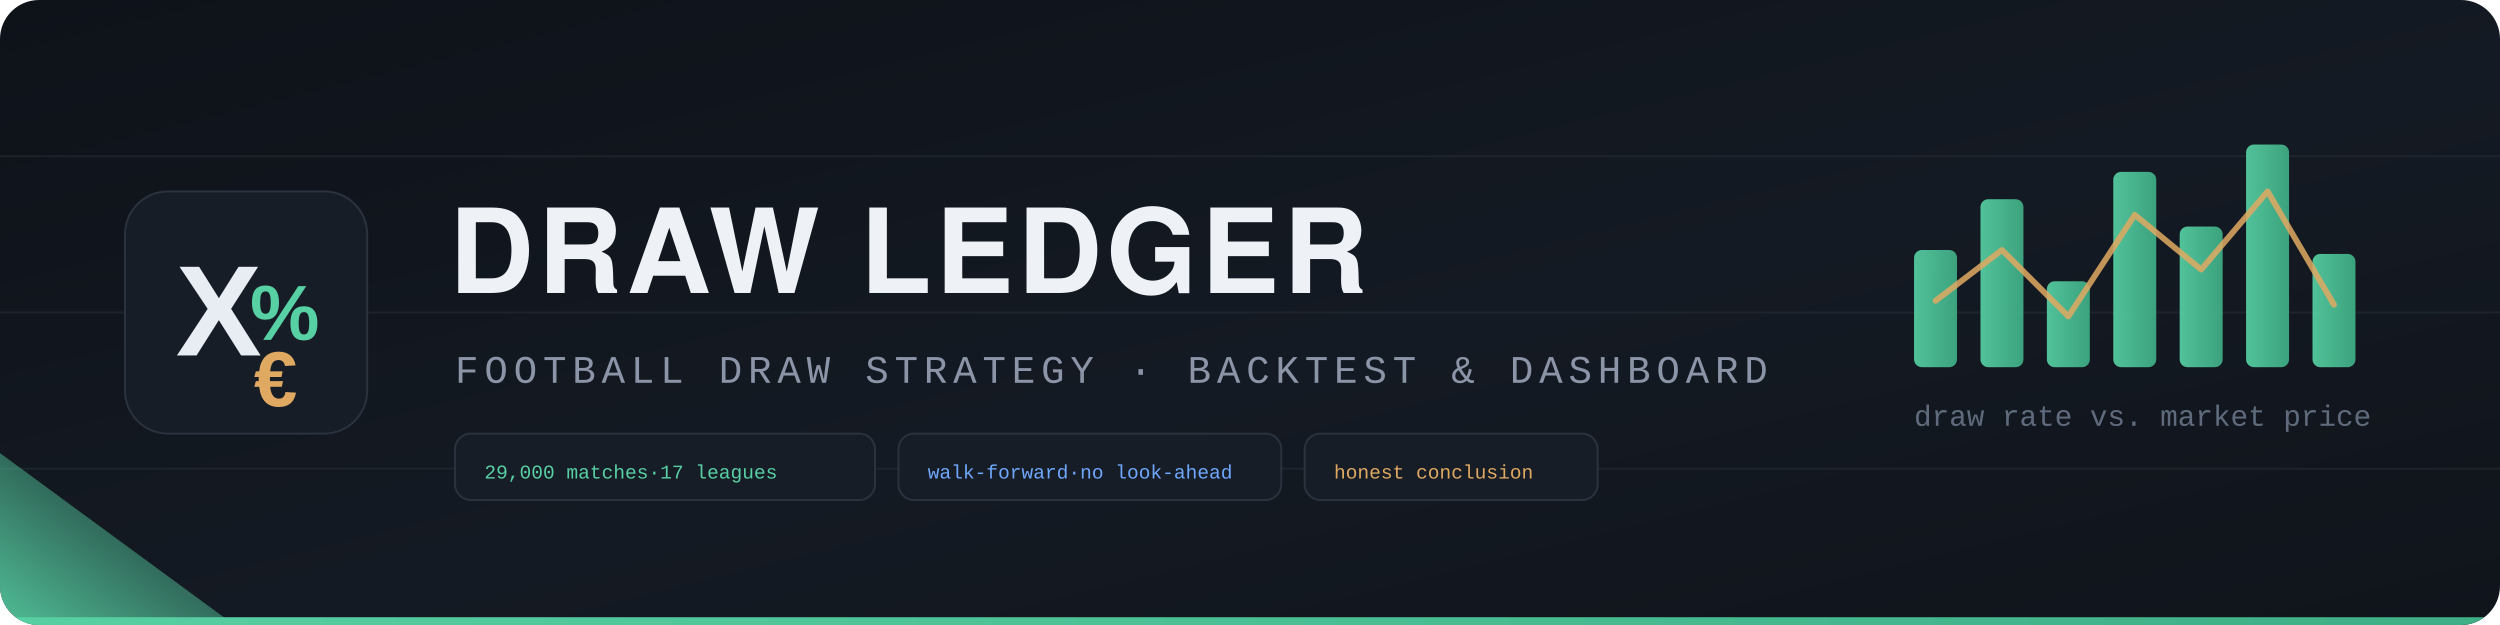
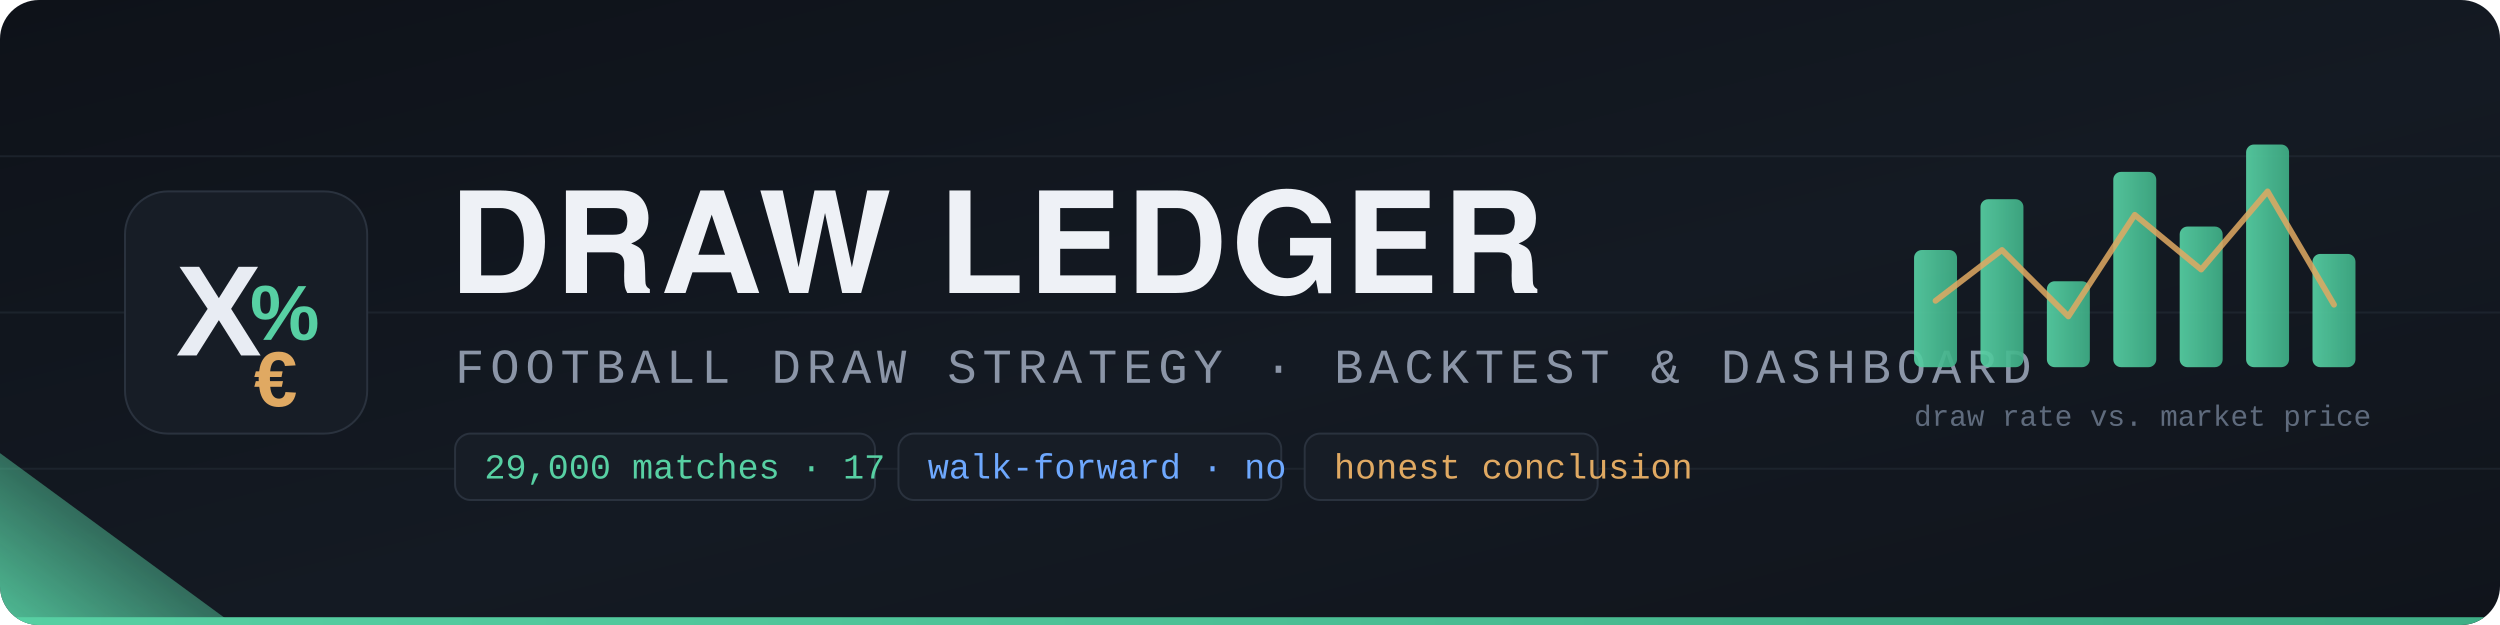
<svg xmlns="http://www.w3.org/2000/svg" viewBox="0 0 1280 320" width="1280" height="320" role="img" aria-label="Draw Ledger — Football Draw Strategy Backtest &amp; Dashboard">
  <defs>
    <linearGradient id="bg" x1="0" y1="0" x2="1" y2="1">
      <stop offset="0" stop-color="#0e1219" />
      <stop offset="0.55" stop-color="#141a23" />
      <stop offset="1" stop-color="#10141b" />
    </linearGradient>
    <linearGradient id="green" x1="0" y1="0" x2="1" y2="0">
      <stop offset="0" stop-color="#57d0a3" />
      <stop offset="1" stop-color="#3fae86" />
    </linearGradient>
    <linearGradient id="corner" x1="0" y1="1" x2="1" y2="0">
      <stop offset="0" stop-color="#57d0a3" />
      <stop offset="1" stop-color="#57d0a3" stop-opacity="0" />
    </linearGradient>
    <clipPath id="round">
      <rect width="1280" height="320" rx="20" />
    </clipPath>
  </defs>
  <g clip-path="url(#round)">
    <rect width="1280" height="320" fill="url(#bg)" />
    <g stroke="#232b36" stroke-width="1" opacity="0.6">
      <line x1="0" y1="80" x2="1280" y2="80" />
      <line x1="0" y1="160" x2="1280" y2="160" />
      <line x1="0" y1="240" x2="1280" y2="240" />
    </g>
    <path d="M0 320 L0 232 L120 320 Z" fill="url(#corner)" opacity="0.9" />
    <g transform="translate(70,104)">
      <rect x="-6" y="-6" width="124" height="124" rx="22" fill="#171d26" stroke="#2a323e" />
      <text x="20" y="78" font-family="'Arial Black',Arial,sans-serif" font-weight="900" font-size="66" fill="#e8ecf3">X</text>
      <text x="58" y="70" font-family="Arial,sans-serif" font-weight="800" font-size="40" fill="#57d0a3">%</text>
      <text x="60" y="104" font-family="Arial,sans-serif" font-weight="800" font-size="40" fill="#e0a962">€</text>
    </g>
    <g transform="translate(230,0)">
-       <text x="0" y="150" font-family="'Segoe UI',Helvetica,Arial,sans-serif" font-weight="600" font-size="60" letter-spacing="2" fill="#eef1f6">DRAW LEDGER</text>
-       <text x="3" y="196" font-family="'Consolas','Courier New',monospace" font-size="20" letter-spacing="3" fill="#8b95a7">FOOTBALL DRAW STRATEGY · BACKTEST &amp; DASHBOARD</text>
-       <g font-family="'Consolas','Courier New',monospace" font-size="10">
+       <text x="0" y="150" font-family="'Segoe UI',Helvetica,Arial,sans-serif" font-weight="800" font-size="72" letter-spacing="2" fill="#eef1f6">DRAW LEDGER</text>
+       <text x="3" y="196" font-family="'Consolas','Courier New',monospace" font-size="25" letter-spacing="3" fill="#8b95a7">FOOTBALL DRAW STRATEGY · BACKTEST &amp; DASHBOARD</text>
+       <g font-family="'Consolas','Courier New',monospace" font-size="18">
        <rect x="3" y="222" width="215" height="34" rx="8" fill="#171d26" stroke="#2a323e" />
-         <text x="18" y="245" fill="#57d0a3">29,000 matches·17 leagues</text>
+         <text x="18" y="245" fill="#57d0a3">29,000 matches · 17 leagues</text>
        <rect x="230" y="222" width="196" height="34" rx="8" fill="#171d26" stroke="#2a323e" />
-         <text x="245" y="245" fill="#6ea8fe">walk-forward·no look-ahead</text>
+         <text x="245" y="245" fill="#6ea8fe">walk-forward · no look-ahead</text>
        <rect x="438" y="222" width="150" height="34" rx="8" fill="#171d26" stroke="#2a323e" />
        <text x="453" y="245" fill="#e0a962">honest conclusion</text>
      </g>
    </g>
    <g transform="translate(980,58)">
      <g fill="url(#green)" opacity="0.92">
        <rect x="0" y="70" width="22" height="60" rx="4" />
        <rect x="34" y="44" width="22" height="86" rx="4" />
        <rect x="68" y="86" width="22" height="44" rx="4" />
        <rect x="102" y="30" width="22" height="100" rx="4" />
        <rect x="136" y="58" width="22" height="72" rx="4" />
        <rect x="170" y="16" width="22" height="114" rx="4" />
        <rect x="204" y="72" width="22" height="58" rx="4" />
      </g>
      <polyline points="11,96 45,70 79,104 113,52 147,80 181,40 215,98" fill="none" stroke="#e0a962" stroke-width="3" stroke-linejoin="round" stroke-linecap="round" opacity="0.85" />
      <text x="0" y="160" font-family="'Consolas','Courier New',monospace" font-size="15" fill="#5f6b7d">draw rate vs. market price</text>
    </g>
    <rect x="0" y="316" width="1280" height="4" fill="url(#green)" />
  </g>
</svg>
